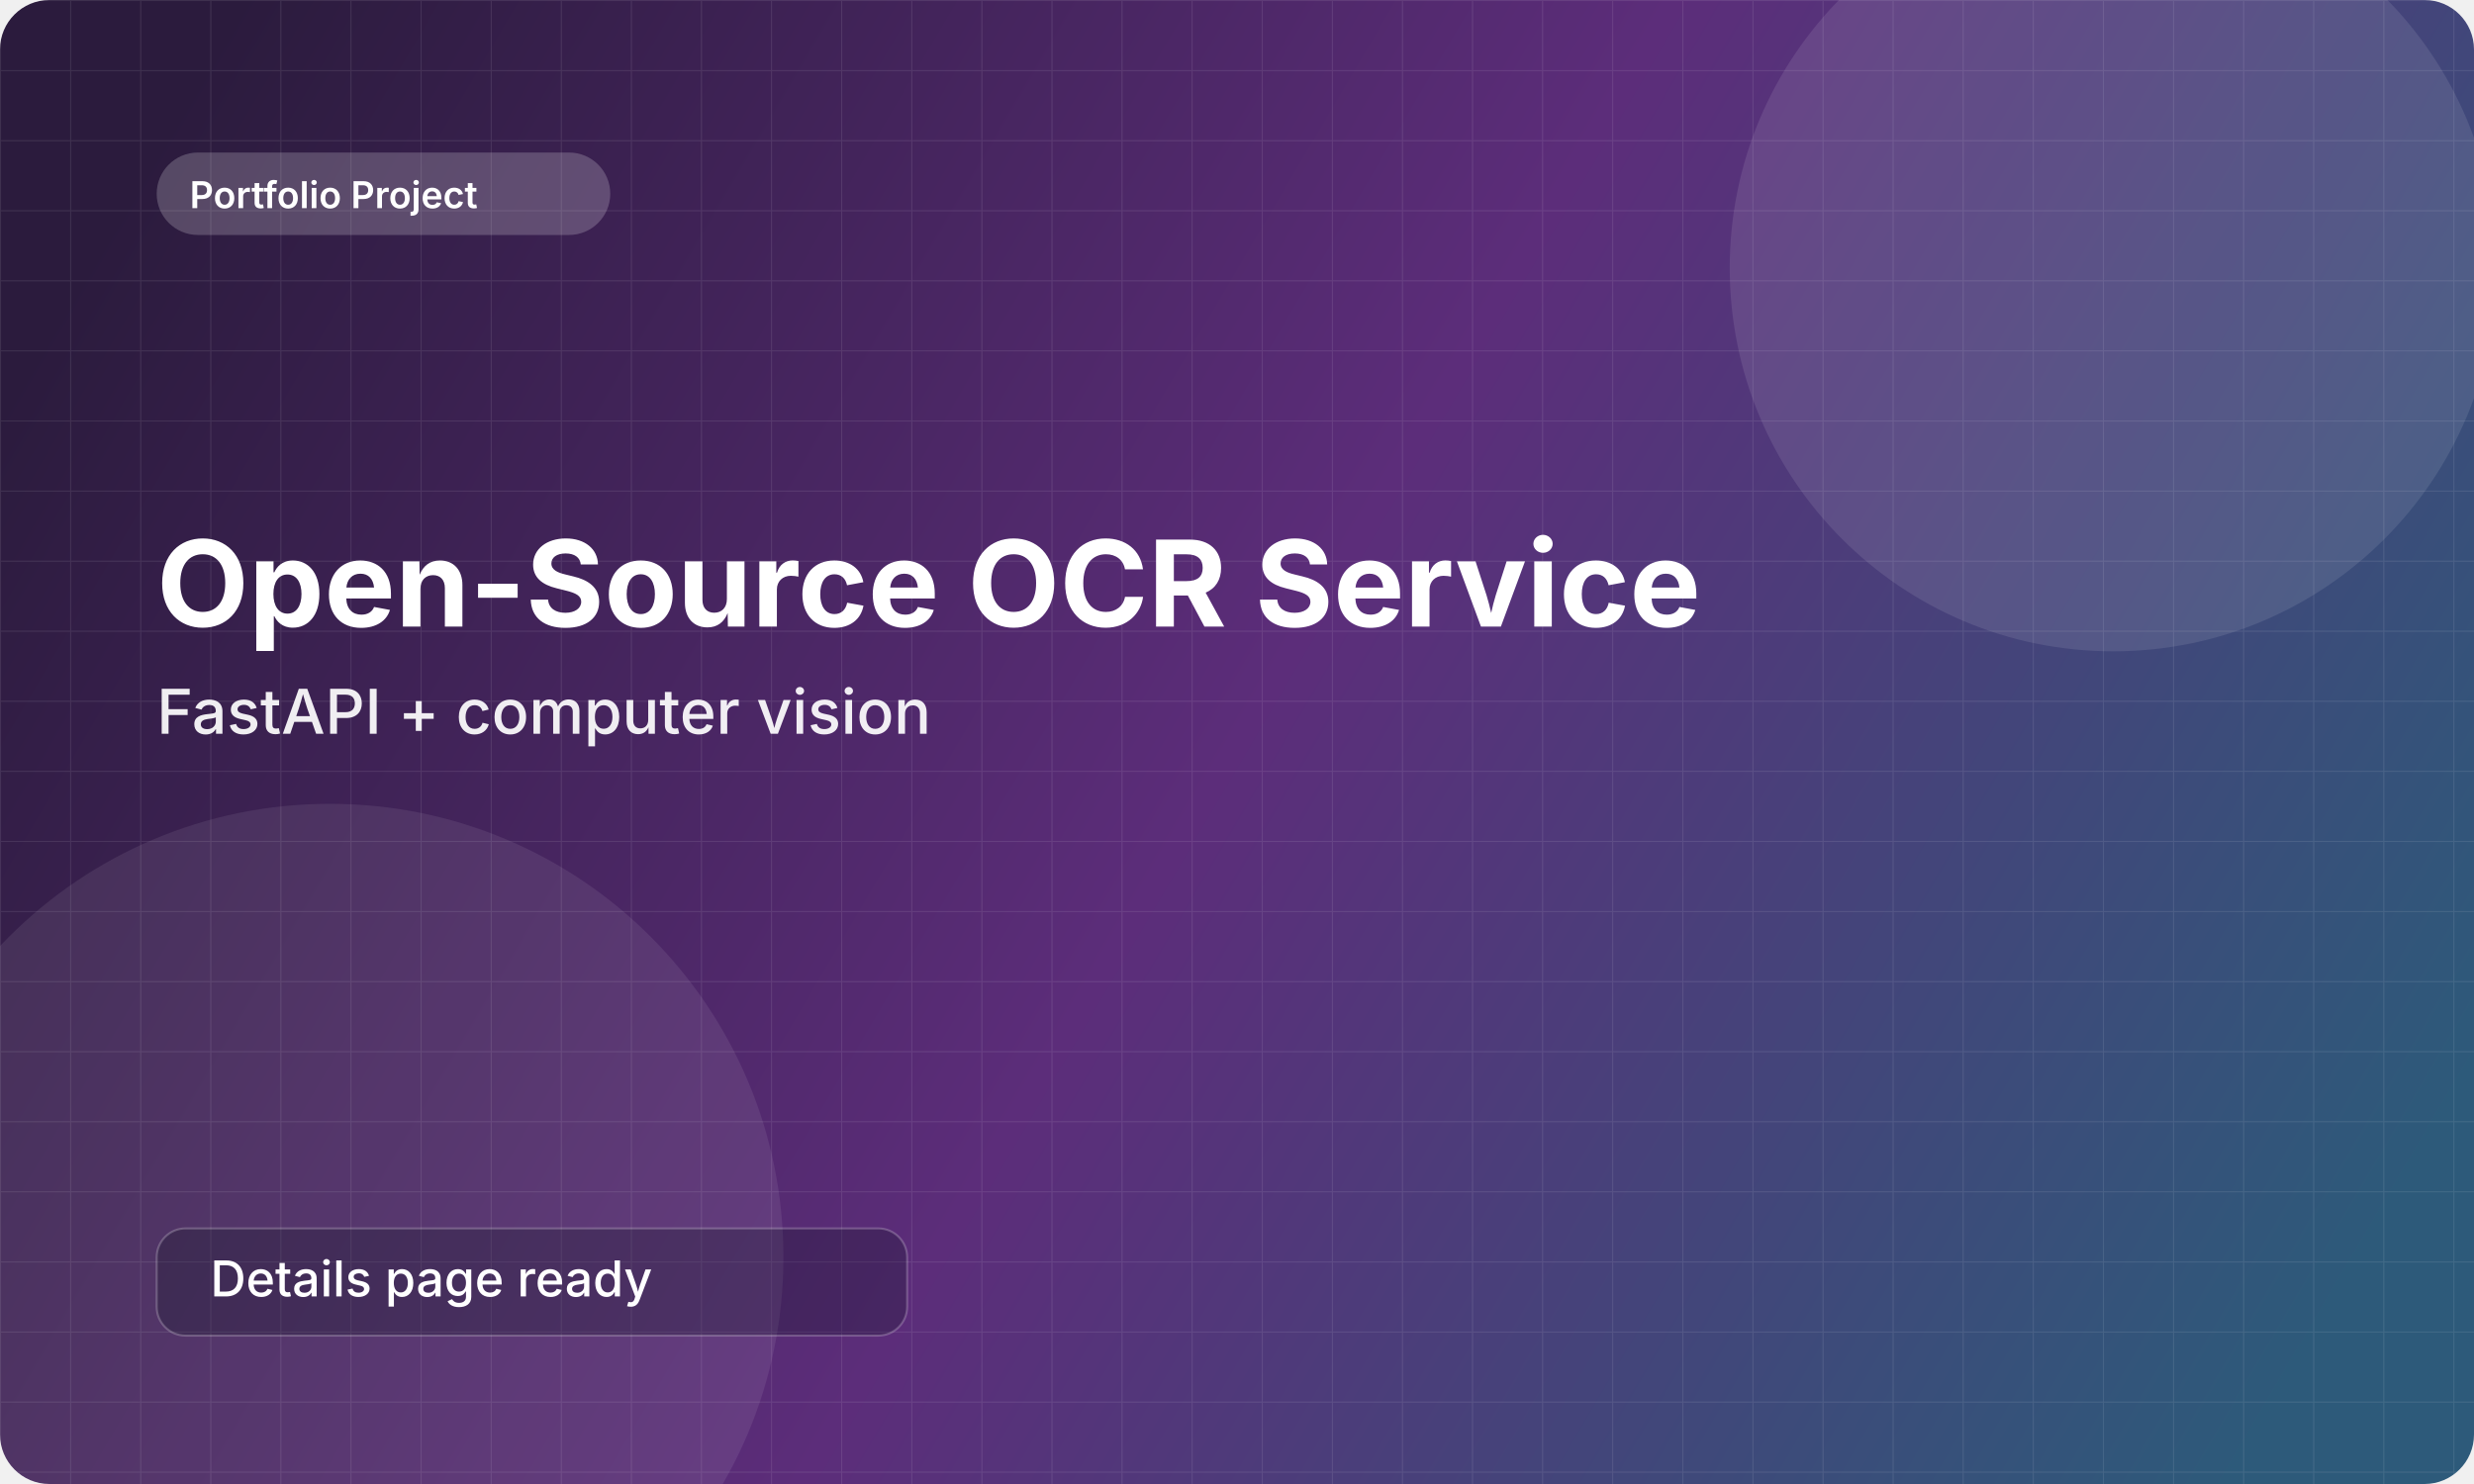
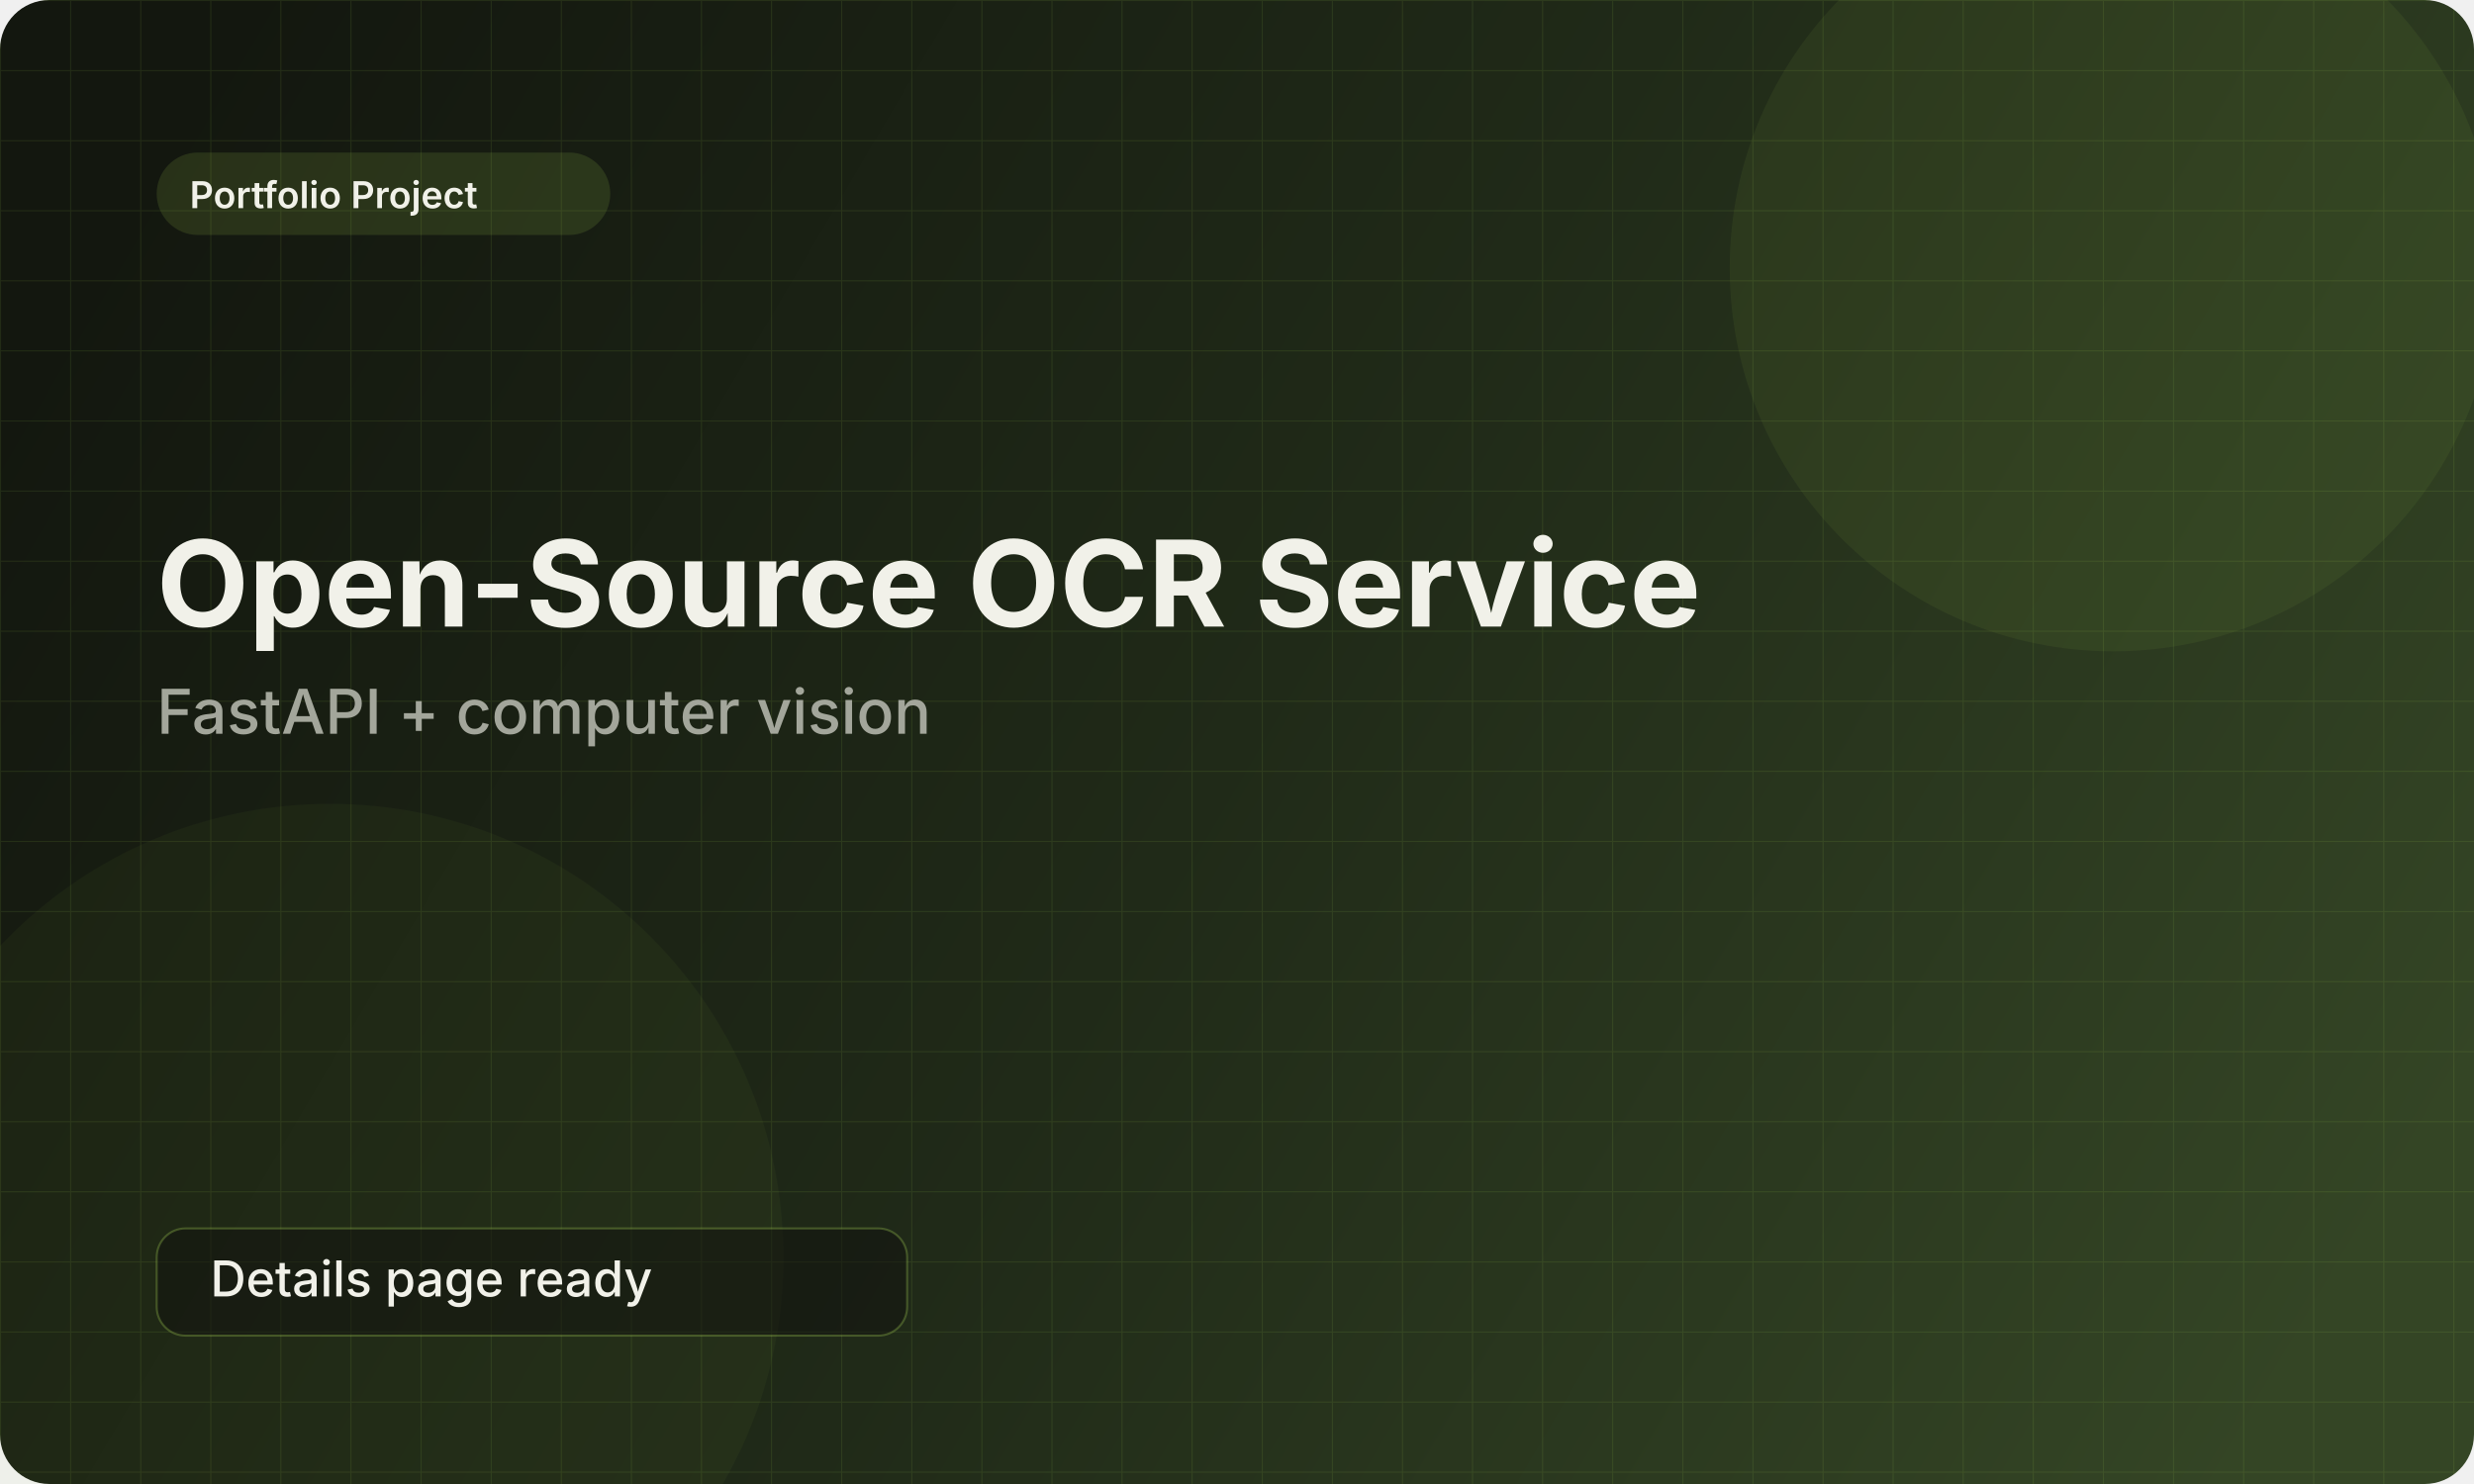
<svg xmlns="http://www.w3.org/2000/svg" width="1200" height="720" viewBox="0 0 1200 720" fill="none">
  <defs>
    <linearGradient id="bg-ocr-service" x1="84" y1="56" x2="1116" y2="664" gradientUnits="userSpaceOnUse">
-       <stop stop-color="#2B1B3D" />
-       <stop offset="0.5" stop-color="#5C2D7A" />
-       <stop offset="1" stop-color="#2D5A7A" />
+       <stop stop-color="#13170f" />
+       <stop offset="0.5" stop-color="#202a18" />
+       <stop offset="1" stop-color="#344525" />
    </linearGradient>
    <pattern id="grid-ocr-service" width="34" height="34" patternUnits="userSpaceOnUse">
-       <path d="M34 0H0V34" fill="none" stroke="rgba(255,255,255,0.09)" />
+       <path d="M34 0H0V34" fill="none" stroke="rgba(193,247,96,0.09)" />
    </pattern>
  </defs>
  <rect width="1200" height="720" rx="24" fill="url(#bg-ocr-service)" />
  <rect width="1200" height="720" rx="24" fill="url(#grid-ocr-service)" />
-   <circle cx="1025" cy="130" r="186" fill="rgba(255,255,255,0.10)" />
-   <circle cx="160" cy="610" r="220" fill="rgba(255,255,255,0.08)" />
-   <rect x="76" y="74" width="220" height="40" rx="20" fill="rgba(255,255,255,0.2)" />
-   <text x="92" y="101" font-family="Inter, Segoe UI, Arial" font-size="18" font-weight="600" fill="white">Portfolio Project</text>
-   <text x="76" y="304" font-family="Inter, Segoe UI, Arial" font-size="58" font-weight="700" fill="white">Open-Source OCR Service</text>
-   <text x="76" y="356" font-family="Inter, Segoe UI, Arial" font-size="30" font-weight="500" fill="rgba(255,255,255,0.92)">FastAPI + computer vision</text>
-   <rect x="76" y="596" width="364" height="52" rx="14" fill="rgba(9,19,29,0.25)" stroke="rgba(255,255,255,0.22)" />
-   <text x="102" y="629" font-family="Inter, Segoe UI, Arial" font-size="24" font-weight="500" fill="white">Details page ready</text>
+   <circle cx="1025" cy="130" r="186" fill="rgba(193,247,96,0.06)" />
+   <circle cx="160" cy="610" r="220" fill="rgba(193,247,96,0.04)" />
+   <rect x="76" y="74" width="220" height="40" rx="20" fill="rgba(193,247,96,0.12)" />
+   <text x="92" y="101" font-family="Inter, Segoe UI, Arial" font-size="18" font-weight="600" fill="#f1f1e9">Portfolio Project</text>
+   <text x="76" y="304" font-family="Inter, Segoe UI, Arial" font-size="58" font-weight="700" fill="#f1f1e9">Open-Source OCR Service</text>
+   <text x="76" y="356" font-family="Inter, Segoe UI, Arial" font-size="30" font-weight="500" fill="#a3a69b">FastAPI + computer vision</text>
+   <rect x="76" y="596" width="364" height="52" rx="14" fill="rgba(16,17,15,0.5)" stroke="rgba(193,247,96,0.25)" />
+   <text x="102" y="629" font-family="Inter, Segoe UI, Arial" font-size="24" font-weight="500" fill="#f1f1e9">Details page ready</text>
</svg>
